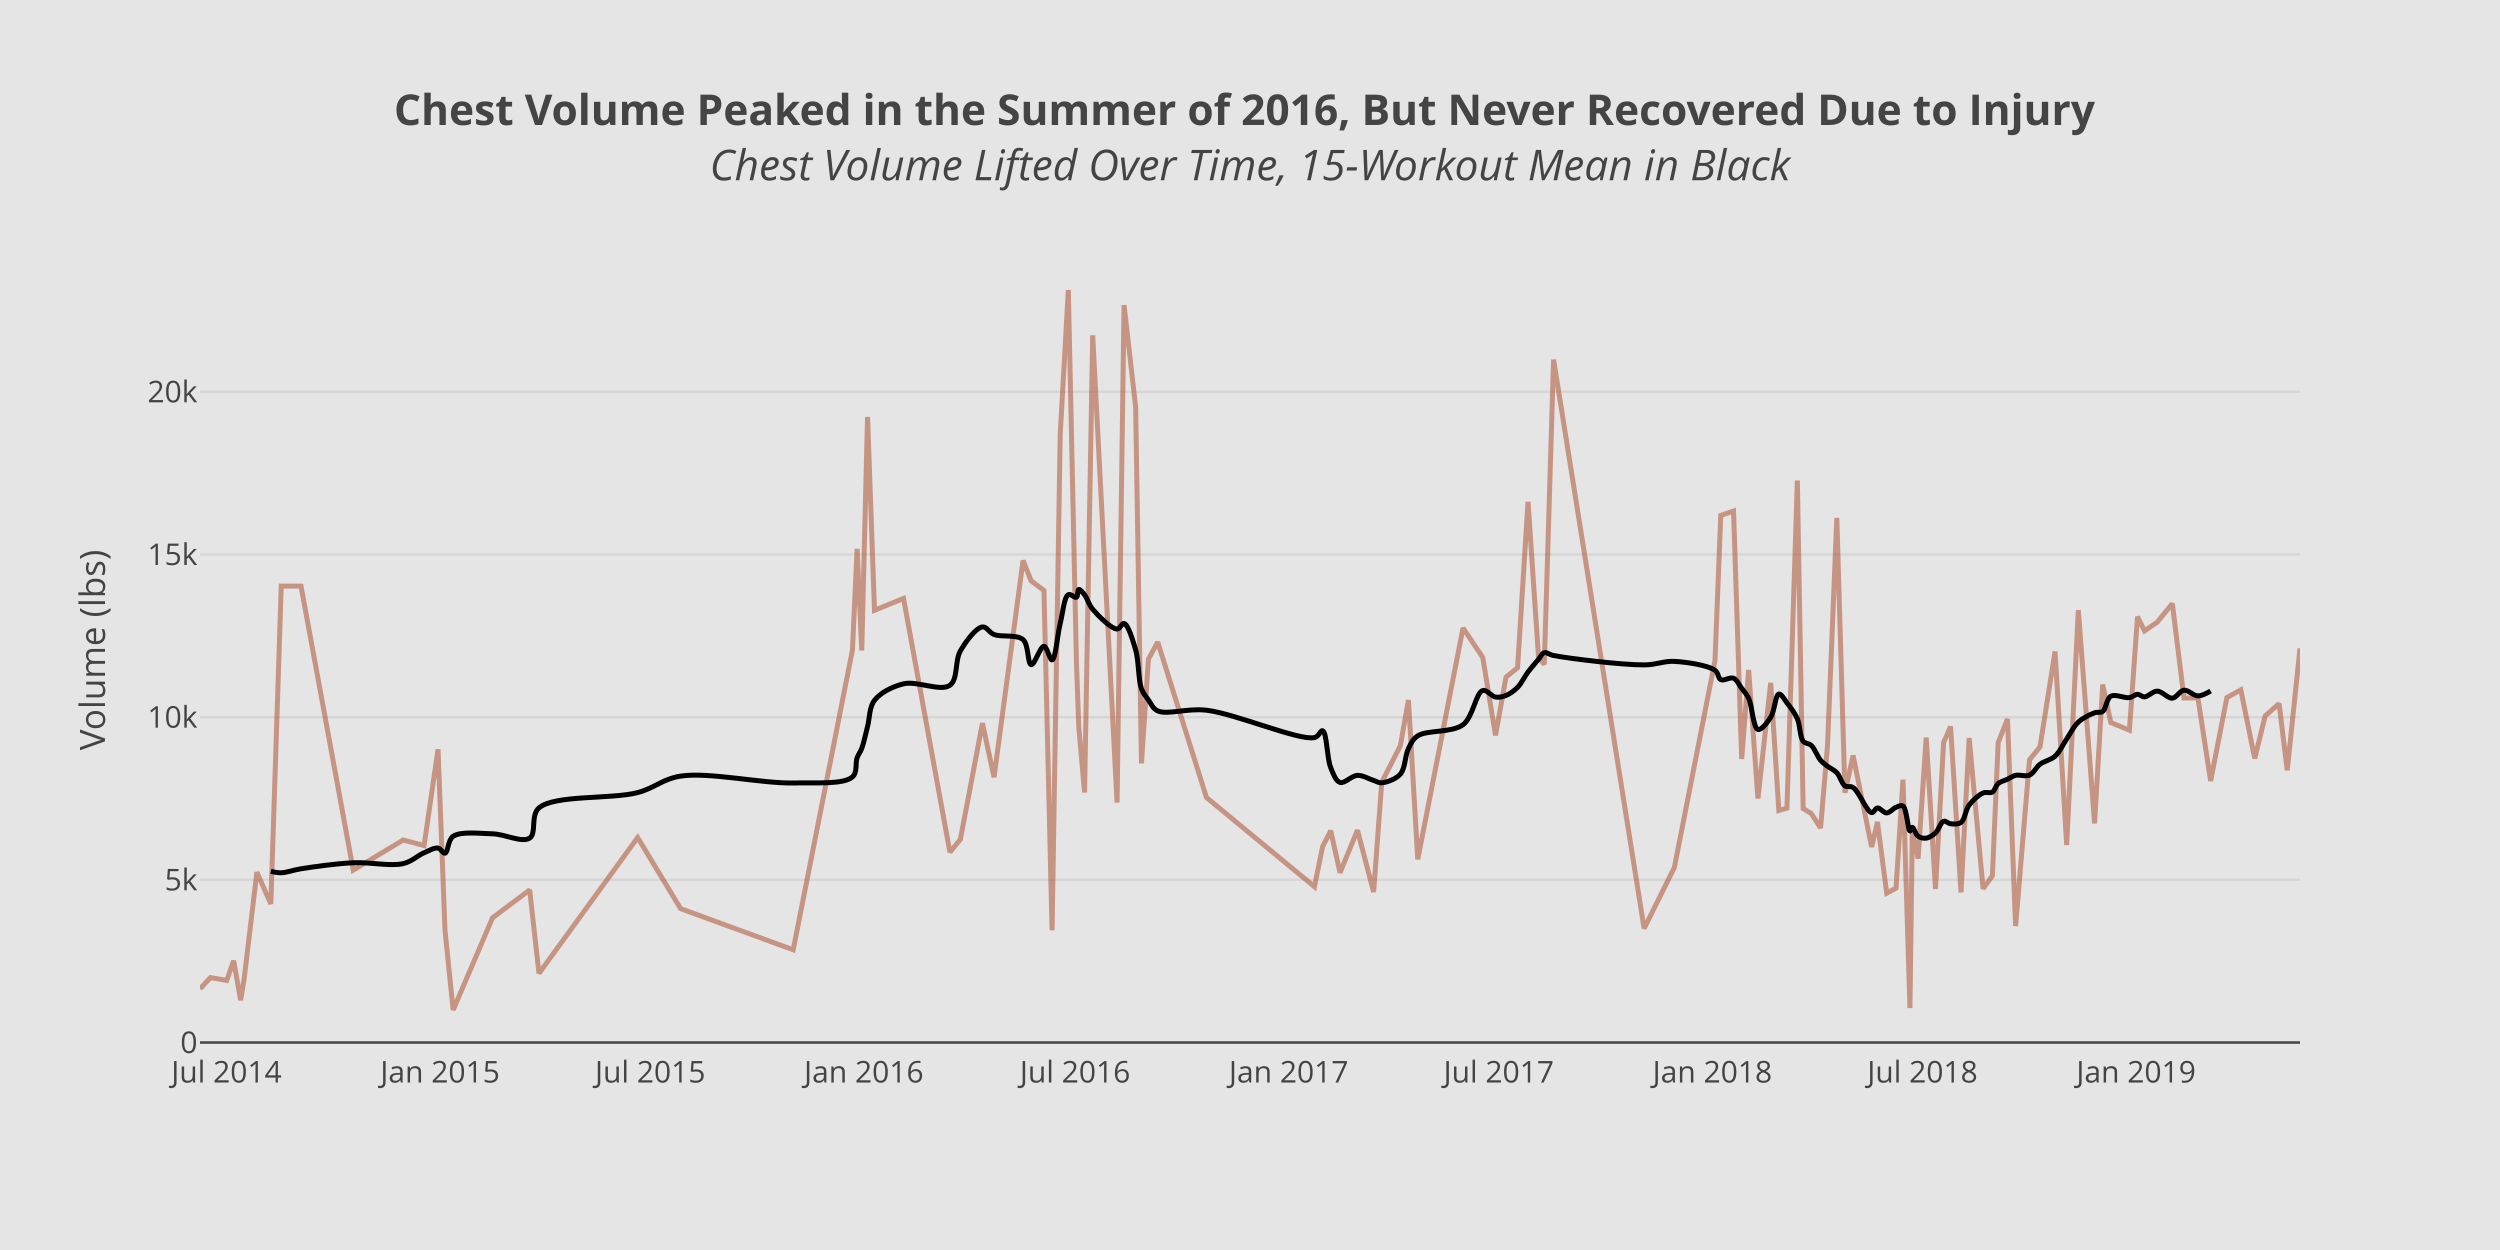
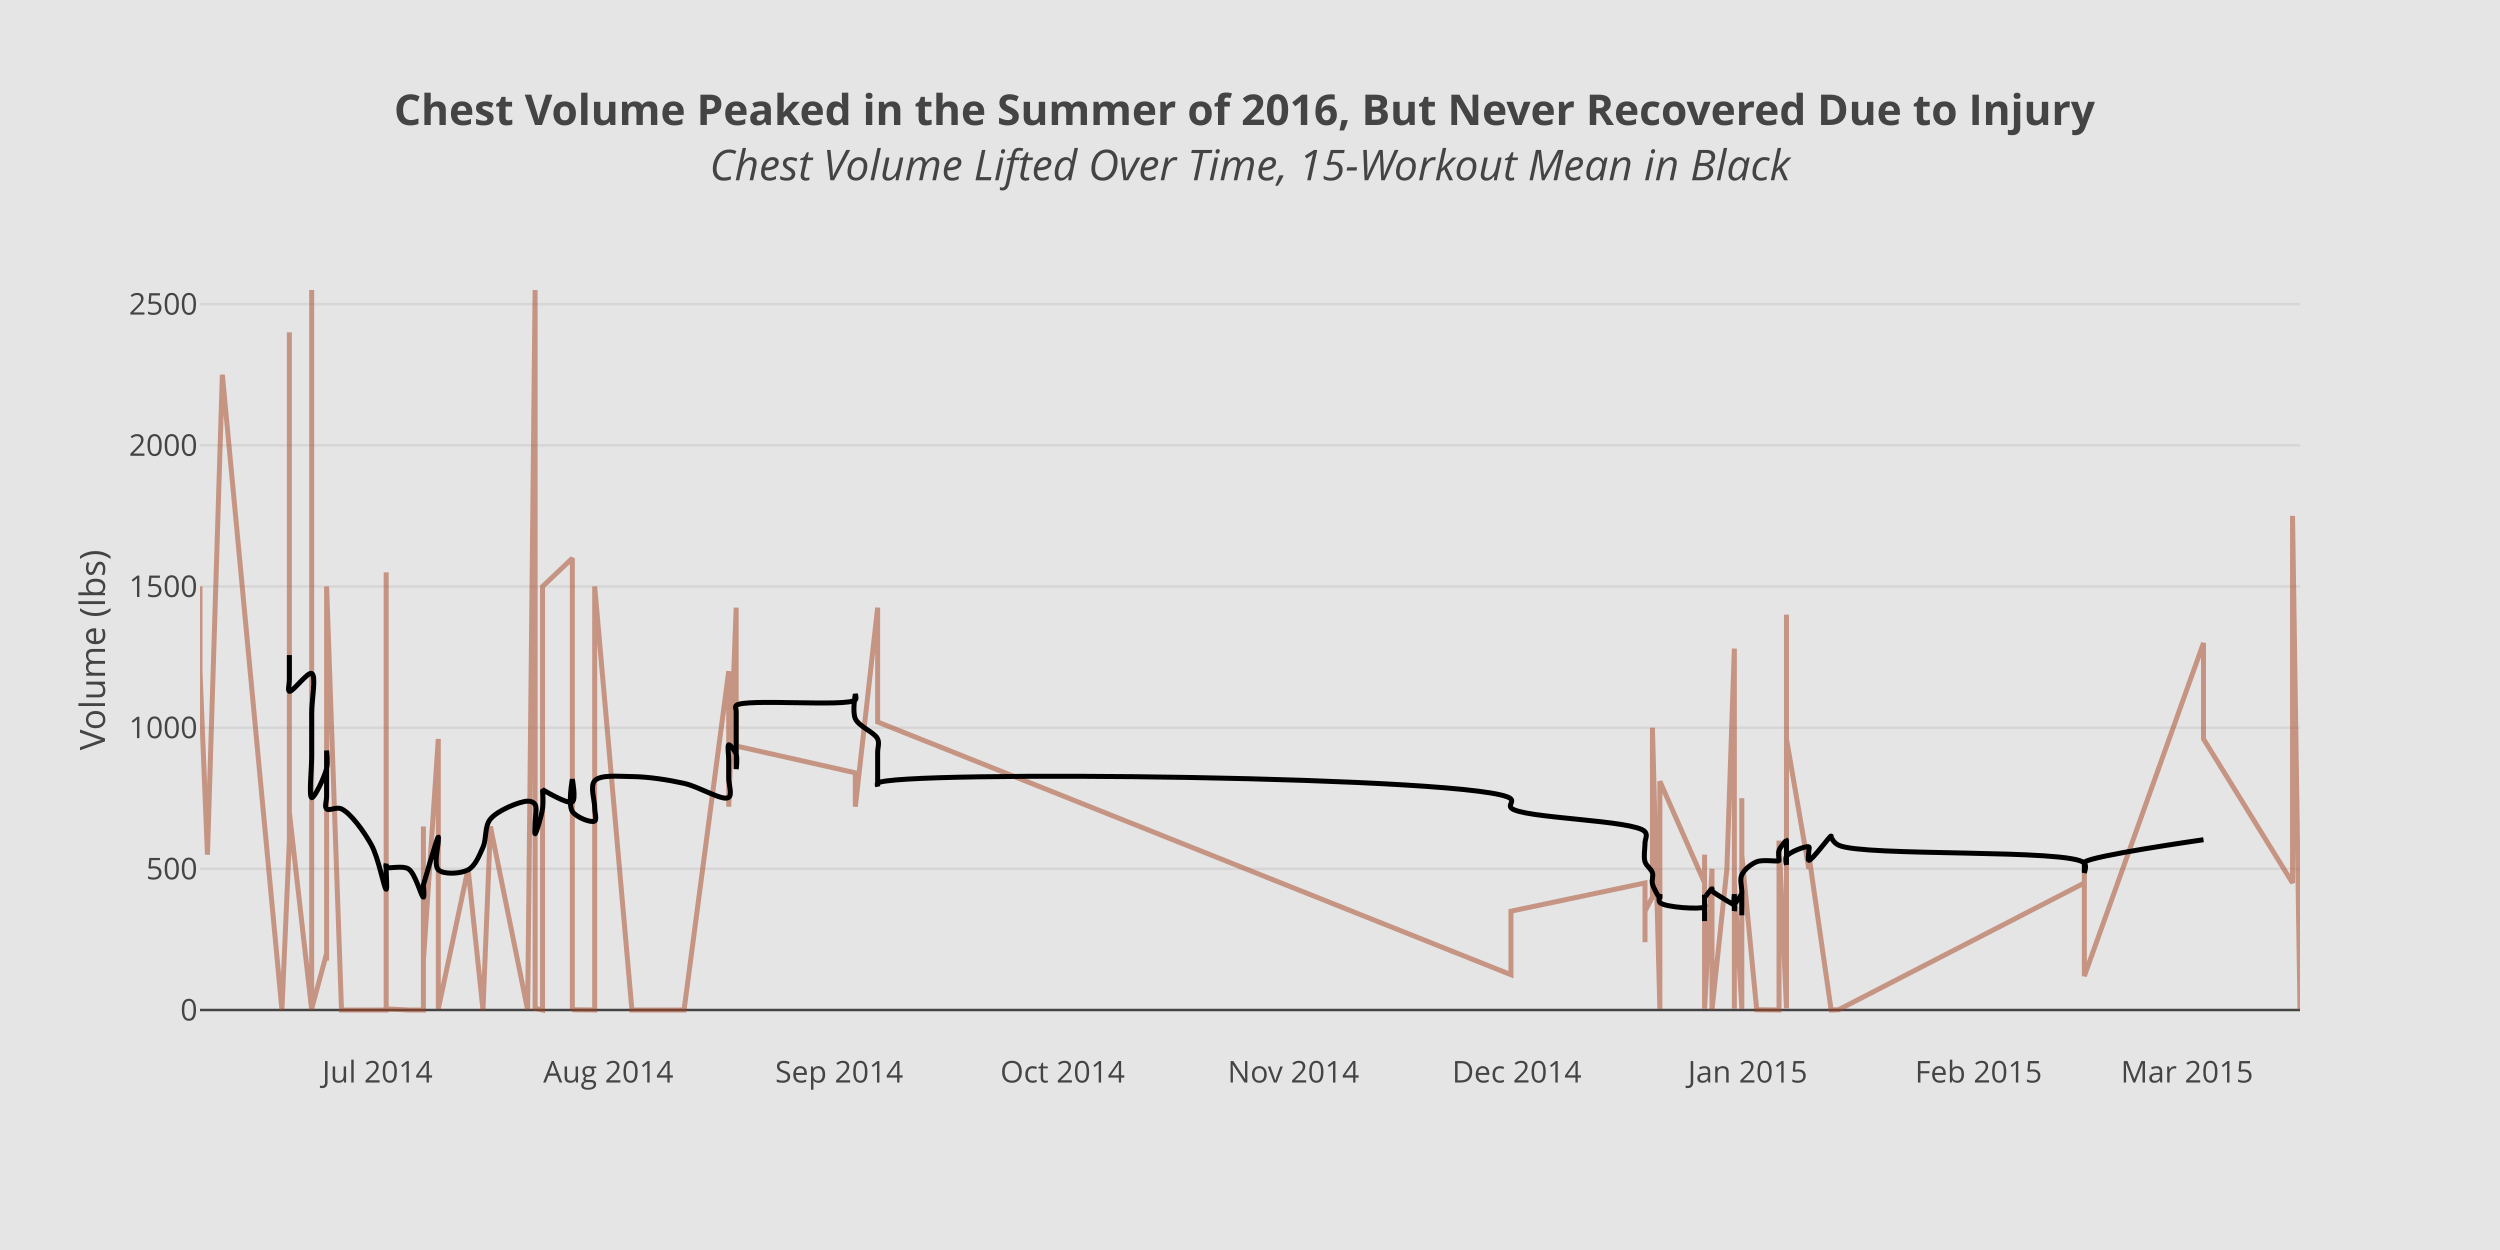
<svg xmlns="http://www.w3.org/2000/svg" class="main-svg" width="1000" height="500" viewBox="0 0 1000 500">
  <rect x="0" y="0" width="1000" height="500" style="fill: rgb(229, 229, 229); fill-opacity: 1;" />
-   <defs id="defs-c18dee">
+   <defs id="defs-567acd">
    <g class="clips">
-       <clipPath id="clipc18deexyplot" class="plotclip">
+       <clipPath id="clip567acdxyplot" class="plotclip">
        <rect width="840" height="320" />
      </clipPath>
-       <clipPath class="axesclip" id="clipc18deex">
+       <clipPath class="axesclip" id="clip567acdx">
        <rect x="80" y="0" width="840" height="500" />
      </clipPath>
-       <clipPath class="axesclip" id="clipc18deey">
+       <clipPath class="axesclip" id="clip567acdy">
        <rect x="0" y="100" width="1000" height="320" />
      </clipPath>
-       <clipPath class="axesclip" id="clipc18deexy">
+       <clipPath class="axesclip" id="clip567acdxy">
        <rect x="80" y="100" width="840" height="320" />
      </clipPath>
    </g>
    <g class="gradients" />
  </defs>
  <g class="bglayer" />
  <g class="layer-below">
    <g class="imagelayer" />
    <g class="shapelayer" />
  </g>
  <g class="cartesianlayer">
    <g class="subplot xy">
      <g class="layer-subplot">
        <g class="shapelayer" />
        <g class="imagelayer" />
      </g>
      <g class="gridlayer">
        <g class="x" />
        <g class="y">
-           <path class="ygrid crisp" transform="translate(0,351.94)" d="M80,0h840" style="stroke: rgb(214, 214, 214); stroke-opacity: 1; stroke-width: 1px;" />
-           <path class="ygrid crisp" transform="translate(0,286.87)" d="M80,0h840" style="stroke: rgb(214, 214, 214); stroke-opacity: 1; stroke-width: 1px;" />
-           <path class="ygrid crisp" transform="translate(0,221.8)" d="M80,0h840" style="stroke: rgb(214, 214, 214); stroke-opacity: 1; stroke-width: 1px;" />
-           <path class="ygrid crisp" transform="translate(0,156.73)" d="M80,0h840" style="stroke: rgb(214, 214, 214); stroke-opacity: 1; stroke-width: 1px;" />
+           <path class="ygrid crisp" transform="translate(0,347.53)" d="M80,0h840" style="stroke: rgb(214, 214, 214); stroke-opacity: 1; stroke-width: 1px;" />
+           <path class="ygrid crisp" transform="translate(0,291.06)" d="M80,0h840" style="stroke: rgb(214, 214, 214); stroke-opacity: 1; stroke-width: 1px;" />
+           <path class="ygrid crisp" transform="translate(0,234.59)" d="M80,0h840" style="stroke: rgb(214, 214, 214); stroke-opacity: 1; stroke-width: 1px;" />
+           <path class="ygrid crisp" transform="translate(0,178.12)" d="M80,0h840" style="stroke: rgb(214, 214, 214); stroke-opacity: 1; stroke-width: 1px;" />
+           <path class="ygrid crisp" transform="translate(0,121.65)" d="M80,0h840" style="stroke: rgb(214, 214, 214); stroke-opacity: 1; stroke-width: 1px;" />
        </g>
      </g>
      <g class="zerolinelayer">
-         <path class="yzl zl crisp" transform="translate(0,417.01)" d="M80,0h840" style="stroke: rgb(68, 68, 68); stroke-opacity: 1; stroke-width: 1px;" />
+         <path class="yzl zl crisp" transform="translate(0,404)" d="M80,0h840" style="stroke: rgb(68, 68, 68); stroke-opacity: 1; stroke-width: 1px;" />
      </g>
      <path class="xlines-below" />
      <path class="ylines-below" />
      <g class="overlines-below" />
      <g class="xaxislayer-below" />
      <g class="yaxislayer-below" />
      <g class="overaxes-below" />
-       <g class="plot" transform="translate(80, 100)" clip-path="url(#clipc18deexyplot)">
+       <g class="plot" transform="translate(80, 100)" clip-path="url(#clip567acdxyplot)">
        <g class="scatterlayer mlayer">
-           <g class="trace scatter tracec8136274-f528-4ab6-af9e-9ebcc5fac378" style="stroke-miterlimit: 2; opacity: 0.5;">
+           <g class="trace scatter trace3b38afdc-90a9-4998-97b4-71c5750dcb93" style="stroke-miterlimit: 2; opacity: 0.5;">
            <g class="fills" />
            <g class="errorbars" />
            <g class="lines">
-               <path class="js-line" d="M0,295.54L4.18,291.05L10.68,292.16L13.47,284.28L16.25,300.1L17.65,291.64L22.75,248.87L28.33,261.57L32.5,134.43L40.4,134.43L61.29,248.04L81.28,236L89.64,238.21L95.21,199.71L98,272.12L101.25,304L117.03,267.11L131.87,255.98L135.59,289.36L175.06,235.03L192.24,263.46L237.28,279.92L260.98,160L262.84,119.53L264.7,160.2L267.02,66.79L269.8,144.12L281.41,139.37L299.97,240.88L304.15,235.74L312.97,189.28L317.61,210.88L329.22,124.21L332.47,132.35L337.58,136.18L340.83,272.12L344.08,73.85L347.33,16L350.58,165.08L351.51,190.78L353.83,217L357.08,34.14L366.83,221.04L369.62,22.05L374.26,62.79L376.58,205.35L379.37,163.64L383.08,156.81L402.59,219.01L445.79,254.68L449.04,238.64L452.29,232.29L456.01,249.08L462.97,232.08L469.45,256.81L472.7,212.89L480.13,198.33L483.38,180.04L487.1,243.75L505.21,151.2L513.1,162.98L518.21,194.16L522.39,170.87L527.03,167.09L531.21,100.72L535.39,162.6L537.71,165.79L541.43,43.85L577.65,271.4L589.74,247L605.99,164.28L608.31,106.17L613.42,104.42L616.67,203.6L619.46,168L623.17,219.4L628.28,173.14L631.53,224.21L634.78,223.25L638.94,92.2L641.26,223.44L644.51,225.4L648.23,231.19L651.01,198.12L654.73,107.16L657.98,217.12L661.23,202.17L668.66,238.79L670.98,228.79L674.69,257.28L678.41,255.24L681.19,211.87L683.98,303.22L684.91,232.8L687.23,243.46L690.48,195.03L694.2,255.57L697.45,196.97L700.23,190.62L704.41,256.97L707.66,195.2L713.23,255.48L716.95,250.32L719.27,197.02L722.99,187.58L726.24,270.42L731.81,203.92L735.99,198.77L742.02,160.59L746.67,238.02L751.33,144.06L757.83,229.38L761.08,173.82L764.33,189.02L771.76,192.07L775.01,146.66L777.8,152.36L782.9,148.86L788.94,141.44L793.58,179.18L799.16,179.17L804.26,212.37L810.75,179.05L816.32,175.93L821.89,203.4L826.07,186.35L831.64,181.46L834.89,208.13L840,159.35" style="vector-effect: non-scaling-stroke; fill: none; stroke: rgb(166, 67, 31); stroke-opacity: 1; stroke-width: 2px; opacity: 1;" />
+               <path class="js-line" d="M0,134.59L0,168.47L2.98,241.88L8.94,49.88L8.94,49.88L32.77,304L35.74,236.24L35.74,32.94L35.74,224.94L44.68,304L44.68,16L44.68,303.44L50.64,281.41L50.64,284.24L50.64,134.59L56.6,304L74.47,304L74.47,128.94L74.47,303.55L83.4,304L89.36,304L89.36,230.59L89.36,284.24L95.32,195.58L95.32,303.55L107.23,247.53L113.19,304L116.17,230.59L131.06,304L134.04,16L134.04,303.32L137.02,304L137.02,134.59L148.94,123.29L148.94,304L148.94,303.89L157.87,304L157.87,134.59L172.77,304L193.62,304L211.49,168.47L211.49,222.68L214.47,143.06L214.47,207.44L214.47,198.4L262.13,209.13L262.13,222.68L271.06,143.06L271.06,188.8L524.38,289.88L524.38,264.47L578,253.18L578,276.89L578,264.47L580.98,258.82L580.98,191.06L583.95,303.55L583.95,212.52L601.83,253.18L601.83,241.88L601.83,303.44L601.83,303.44L604.8,247.53L604.8,303.89L610.76,247.53L613.74,159.44L613.74,303.44L613.74,202.35L613.74,253.18L616.72,302.98L616.72,303.55L616.72,219.29L616.72,241.88L622.68,303.89L631.61,304L631.61,241.88L631.61,236.24L634.59,303.32L634.59,145.88L634.59,195.58L643.53,247.53L643.53,241.88L652.46,304L655.44,303.89L753.74,253.18L753.74,247.53L753.74,290.45L801.4,157.18L801.4,195.58L837.02,253.18L837.02,106.35L840,304" style="vector-effect: non-scaling-stroke; fill: none; stroke: rgb(166, 67, 31); stroke-opacity: 1; stroke-width: 2px; opacity: 1;" />
            </g>
            <g class="points" />
            <g class="text" />
          </g>
-           <g class="trace scatter trace6c88dcf7-ee22-4f39-8d19-6bd2d810a6d9" style="stroke-miterlimit: 2; opacity: 1;">
+           <g class="trace scatter trace11411da6-730a-40f0-9161-da1a0ee5cb5b" style="stroke-miterlimit: 2; opacity: 1;">
            <g class="fills" />
            <g class="errorbars" />
            <g class="lines">
-               <path class="js-line" d="M28.33,248.54Q30.89,249.16 32.5,249.11C34.72,249.04 37.13,248.03 40.4,247.51C45.69,246.67 54.39,245.44 61.29,245.1C68.02,244.77 76.16,246.64 81.28,245.44C84.79,244.61 87.1,242.18 89.64,241.1C91.65,240.25 93.72,238.98 95.21,239.22C96.36,239.4 97.15,241.5 98,241.29C99.25,240.98 99.13,235.95 101.25,234.52C104.33,232.45 111.86,233.4 117.03,233.53C122.06,233.66 128.8,237.25 131.87,235.24C134.7,233.39 132.13,226.15 135.59,223.16C141.74,217.84 164.71,219.78 175.06,217.03C182.08,215.16 185.01,211.56 192.24,210.45C203.56,208.71 224.66,213.45 237.28,213.19C246.45,213 257.41,213.88 260.98,210.77C263.03,208.98 262.09,205.19 262.84,203.12C263.39,201.61 264.12,200.92 264.7,199.37C265.56,197.09 266.21,193.65 267.02,190.59C267.9,187.25 267.66,182.89 269.8,180.12C272.18,177.04 276.91,174.64 281.41,173.53C286.72,172.22 296.23,176.79 299.97,174.11C303.26,171.75 301.89,164.32 304.15,160.37C306.3,156.6 310.37,151.1 312.97,150.77C314.66,150.56 315.61,153.01 317.61,153.8C320.52,154.95 326.75,153.69 329.22,155.84C331.55,157.87 330.99,165.64 332.47,165.86C333.84,166.06 336.1,158.47 337.58,158.52C338.82,158.56 339.9,164.12 340.83,163.97C342.26,163.74 342.93,153.94 344.08,149.38C345.11,145.3 345.63,138.75 347.33,137.85C348.24,137.37 349.88,139.28 350.58,138.92C351.26,138.56 350.96,135.92 351.51,135.77C352.05,135.62 353.07,136.97 353.83,137.94C354.93,139.35 355.46,141.8 357.08,143.72C359.31,146.36 364.56,151.61 366.83,151.62C368.04,151.62 368.71,149.17 369.62,149.39C371.25,149.79 373.12,156.01 374.26,159.95C375.59,164.55 375.28,171.96 376.58,175.49C377.33,177.53 378.32,178.51 379.37,179.96C380.47,181.47 381.04,183.43 383.08,184.36C386.84,186.08 394.88,183.18 402.59,184.09C414.24,185.46 439.71,196.42 445.79,195.03C447.67,194.6 448.13,191.99 449.04,192.3C450.75,192.88 450.76,203.36 452.29,207.08C453.33,209.6 454.28,212.41 456.01,212.97C457.8,213.55 460.67,210.24 462.97,210.15C465.15,210.06 467.66,211.64 469.45,212.18C470.72,212.56 471.42,213.22 472.7,213.12C474.7,212.97 478.37,211.67 480.13,209.66C482.15,207.36 481.99,202.13 483.38,199.4C484.44,197.31 485.03,195.71 487.1,194.33C490.67,191.95 500.83,193.18 505.21,189.89C509.24,186.86 510.35,177.02 513.1,176.21C514.76,175.72 516.55,178.56 518.21,178.83C519.64,179.06 521.02,178.73 522.39,178.18C523.97,177.54 525.64,176.35 527.03,174.94C528.63,173.32 529.77,170.71 531.21,168.79C532.56,166.99 534.19,165.16 535.39,163.75C536.27,162.71 536.74,161.36 537.71,161.08C538.73,160.78 539.52,161.82 541.43,162.2C547.26,163.37 568.81,166.01 577.65,165.96C582.76,165.93 585.43,164.34 589.74,164.56C594.78,164.81 603.16,166.11 605.99,168.11C607.45,169.14 607.15,171.3 608.31,171.86C609.56,172.47 612.03,170.72 613.42,171.29C614.82,171.87 615.65,173.98 616.67,175.34C617.66,176.66 618.6,177.53 619.46,179.32C620.87,182.25 621.31,191.32 623.17,191.81C624.54,192.17 626.94,189.01 628.28,186.92C629.87,184.45 630.17,177.88 631.53,177.6C632.48,177.4 633.69,179.72 634.78,181.12C636.16,182.89 637.88,185.11 638.94,187.52C640.11,190.17 639.9,194.78 641.26,196.48C642.11,197.55 643.51,197.23 644.51,198.16C645.9,199.44 646.97,202.64 648.23,204.11C649.14,205.17 649.99,205.71 651.01,206.5C652.14,207.37 653.63,207.92 654.73,209.08C656.01,210.43 656.67,213.44 657.98,214.35C658.94,215.02 660.08,214.26 661.23,214.99C663.46,216.41 666.78,224.83 668.66,225.07C669.58,225.19 670.08,223.26 670.98,223.18C672.04,223.08 673.46,225.22 674.69,225.19C675.94,225.16 677.22,223.36 678.41,222.91C679.37,222.55 680.41,221.92 681.19,222.41C682.68,223.34 683.17,232.27 683.98,232.39C684.31,232.44 684.53,230.93 684.91,230.93C685.51,230.93 686.22,233.78 687.23,234.49C688.13,235.12 689.39,235.42 690.48,235.26C691.71,235.08 693.1,234.14 694.2,233.14C695.47,231.98 696.25,228.87 697.45,228.49C698.32,228.22 699.19,229.38 700.23,229.5C701.47,229.64 703.27,229.8 704.41,228.97C705.95,227.85 706.17,223.99 707.66,222.01C709.12,220.08 711.44,217.97 713.23,217.2C714.5,216.65 715.96,217.42 716.95,216.83C717.99,216.21 718.26,214.29 719.27,213.43C720.28,212.57 721.79,212.26 722.99,211.69C724.11,211.16 724.97,210.44 726.24,210.14C727.81,209.77 730.21,210.74 731.81,210.04C733.48,209.31 734.36,206.94 735.99,205.71C737.73,204.39 740.3,204.03 742.02,202.48C743.92,200.77 745.11,197.88 746.67,195.6C748.22,193.33 749.41,190.6 751.33,188.84C753.16,187.16 755.98,185.79 757.83,185.13C759.05,184.69 760.13,185.25 761.08,184.57C762.45,183.58 762.61,179.43 764.33,178.49C766.12,177.51 769.82,179.35 771.76,179.05C773.09,178.84 773.96,177.76 775.01,177.74C775.97,177.72 776.74,178.8 777.8,178.76C779.26,178.71 781.13,176.44 782.9,176.45C784.83,176.46 787.1,179.42 788.94,179.27C790.63,179.13 791.91,176.26 793.58,176.08C795.31,175.89 797.34,178.34 799.16,178.36Q800.89,178.38 804.26,176.39" style="vector-effect: non-scaling-stroke; fill: none; stroke: rgb(0, 0, 0); stroke-opacity: 1; stroke-width: 2px; opacity: 1;" />
+               <path class="js-line" d="M35.74,162.03Q35.74,169.33 35.74,172.01C35.74,173.81 35.02,176.18 35.74,176.53C36.89,177.08 43.07,168.6 44.68,169.37C46.57,170.28 44.68,179.83 44.68,185.19C44.68,190.74 44.68,196.48 44.68,202.13C44.68,207.78 43.48,218.78 44.68,219.07C45.74,219.32 49.8,210.91 50.64,207.4C51.26,204.81 50.64,200.24 50.64,200.24C50.64,200.24 50.64,214.07 50.64,218.29C50.64,220.57 49.73,222.65 50.64,223.56C51.6,224.52 54.52,222.59 56.6,223.56C60.28,225.28 65.53,232.52 68.51,237.86C71.5,243.24 73.71,255.86 74.47,255.74C74.94,255.66 74.47,250.43 74.47,248.55C74.47,247.33 74.47,245.54 74.47,245.54C74.47,245.54 74.16,246.49 74.47,246.83C75.29,247.72 81.02,246.01 83.4,247.58C86.24,249.46 88.6,259.07 89.36,258.88C89.83,258.76 89.36,253.98 89.36,253.98C89.36,253.98 89.36,253.98 89.36,253.98C89.36,253.98 94.89,234.72 95.32,234.78C95.44,234.8 95.32,235.55 95.32,236.29C95.32,238.34 93.37,245.96 95.32,247.91C97.29,249.89 104.23,249.55 107.23,247.94C110.09,246.4 111.71,242.22 113.19,238.91C114.73,235.47 113.72,230.57 116.17,227.61C119.08,224.09 127.98,220.51 131.06,220.46C132.43,220.44 133.45,220.87 134.04,221.78C134.92,223.14 134.04,226.87 134.04,229C134.04,230.68 133.78,233.48 134.04,233.52C134.43,233.58 136.57,226.54 137.02,223.38C137.4,220.71 137.02,215.85 137.02,215.85C137.02,215.85 137.02,215.85 137.02,215.85C137.02,215.85 147.13,221.96 148.94,220.75C150.46,219.73 148.94,211.71 148.94,211.71C148.94,211.71 147.11,221.81 148.94,224.59C150.53,227.01 156.6,229.27 157.87,228.43C158.81,227.81 157.87,225.15 157.87,223.05C157.87,220.08 155.94,214.48 157.87,212.32C160.15,209.77 167.39,210.59 172.77,210.63C179.14,210.68 187,211.88 193.62,213.34C199.87,214.72 209.16,220.66 211.49,218.95C212.98,217.86 211.49,213.77 211.49,211.27C211.49,208.87 211.49,206.52 211.49,204.24C211.49,202.07 210.89,198.12 211.49,197.91C212.02,197.73 213.95,200.23 214.47,201.75C215.04,203.42 214.47,207.62 214.47,207.62C214.47,207.62 214.47,200.47 214.47,196.89C214.47,193.31 214.47,188.19 214.47,186.16C214.47,185.35 214.47,185.07 214.47,184.47C214.47,183.77 213.85,182.86 214.47,182.21C217.31,179.23 259.29,182.93 262.13,179.95C262.75,179.3 262.13,177.69 262.13,177.69C262.13,177.69 260.86,184.61 262.13,187.48C263.54,190.66 269.88,192.92 271.06,195.58C271.83,197.33 271.06,199.09 271.06,200.77C271.06,202.36 271.06,203.82 271.06,205.4C271.06,207.05 271.06,208.86 271.06,210.45C271.06,211.87 271.06,214.48 271.06,214.48C271.06,214.48 270.68,213.64 271.06,213.27C276.52,207.95 515.47,210.43 524.38,219.57C525.43,220.65 523.46,222 524.38,223.1C528.01,227.43 573.97,227.88 578,232.7C579.18,234.11 578,235.61 578,237.33C578,239.5 577.37,242.62 578,244.68C578.54,246.44 580.51,247.56 580.98,249.12C581.41,250.54 580.6,252.04 580.98,253.56C581.43,255.38 583.66,259.24 583.95,259.17C584.07,259.14 583.95,258.32 583.95,258.04C583.95,257.88 583.95,257.66 583.95,257.66C583.95,257.66 583.17,260.15 583.95,261.01C585.75,262.99 600.64,263.86 601.83,262.78C602.13,262.51 601.83,261.65 601.83,261.65C601.83,261.65 601.83,263.6 601.83,264.66C601.83,265.84 601.83,268.42 601.83,268.42C601.83,268.42 601.83,258.82 601.83,258.82C601.83,258.82 601.83,260.66 601.83,260.66C601.83,260.66 601.83,258.03 601.83,258.03C601.83,258.03 601.7,258.8 601.83,258.85C602.13,258.96 604.51,255.36 604.8,255.47C604.92,255.51 604.64,255.92 604.8,256.22C605.28,257.14 609.11,259.17 610.76,260.29C611.92,261.08 613.31,261.51 613.74,262.32C614.06,262.93 613.74,264.37 613.74,264.37C613.74,264.37 613.74,262.71 613.74,261.73C613.74,260.51 613.74,257.63 613.74,257.63C613.74,257.63 613.74,257.64 613.74,257.66C613.74,257.87 613.35,261.29 613.74,261.42C614.2,261.57 616.44,258.15 616.72,257.29C616.83,256.96 616.72,256.53 616.72,256.53C616.72,256.53 616.72,266.13 616.72,266.13C616.72,266.13 616.72,259.62 616.72,256.75C616.72,254.31 615.84,251.93 616.72,249.98C617.67,247.86 620.29,245.68 622.68,244.71C625.21,243.68 631.11,244.78 631.61,244.25C631.71,244.14 631.61,244.07 631.61,243.88C631.61,243.29 631.22,241.38 631.61,240.18C632.07,238.77 634.52,236.06 634.59,236.08C634.6,236.08 634.59,236.09 634.59,236.11C634.59,236.37 634.59,240.02 634.59,241.75C634.59,243.24 634.59,245.89 634.59,245.89C634.59,245.89 633.94,243.49 634.59,242.51C635.7,240.84 642.64,238.15 643.53,238.74C643.91,238.99 643.53,239.82 643.53,240.51C643.53,241.5 642.99,243.92 643.53,244.13C644.55,244.53 652.03,234.21 652.46,234.38C652.53,234.41 652.39,234.59 652.46,234.76C652.68,235.35 653.4,237.07 655.44,238.07C665.04,242.77 748.34,239.42 753.74,245.23C754.81,246.38 753.74,249.07 753.74,249.07C753.74,249.07 753.74,246.81 753.74,246.05C753.74,245.58 753.42,245.31 753.74,244.92C755.84,242.38 801.4,235.89 801.4,235.89Q801.4,235.89 801.4,235.89" style="vector-effect: non-scaling-stroke; fill: none; stroke: rgb(0, 0, 0); stroke-opacity: 1; stroke-width: 2px; opacity: 1;" />
            </g>
            <g class="points" />
            <g class="text" />
          </g>
        </g>
      </g>
      <g class="overplot" />
      <path class="xlines-above crisp" d="M0,0" style="fill: none;" />
      <path class="ylines-above crisp" d="M0,0" style="fill: none;" />
      <g class="overlines-above" />
      <g class="xaxislayer-above">
        <g class="xtick">
-           <text text-anchor="middle" x="0" y="433" transform="translate(90.6,0)" style="font-family: 'Open Sans', verdana, arial, sans-serif; font-size: 12px; fill: rgb(68, 68, 68); fill-opacity: 1; white-space: pre;">Jul 2014</text>
+           <text text-anchor="middle" x="0" y="433" transform="translate(150.99,0)" style="font-family: 'Open Sans', verdana, arial, sans-serif; font-size: 12px; fill: rgb(68, 68, 68); fill-opacity: 1; white-space: pre;">Jul 2014</text>
        </g>
        <g class="xtick">
-           <text text-anchor="middle" x="0" y="433" transform="translate(176.04,0)" style="font-family: 'Open Sans', verdana, arial, sans-serif; font-size: 12px; fill: rgb(68, 68, 68); fill-opacity: 1; white-space: pre;">Jan 2015</text>
+           <text text-anchor="middle" x="0" y="433" transform="translate(243.33,0)" style="font-family: 'Open Sans', verdana, arial, sans-serif; font-size: 12px; fill: rgb(68, 68, 68); fill-opacity: 1; white-space: pre;">Aug 2014</text>
        </g>
        <g class="xtick">
-           <text text-anchor="middle" x="0" y="433" transform="translate(260.09,0)" style="font-family: 'Open Sans', verdana, arial, sans-serif; font-size: 12px; fill: rgb(68, 68, 68); fill-opacity: 1; white-space: pre;">Jul 2015</text>
+           <text text-anchor="middle" x="0" y="433" transform="translate(335.67,0)" style="font-family: 'Open Sans', verdana, arial, sans-serif; font-size: 12px; fill: rgb(68, 68, 68); fill-opacity: 1; white-space: pre;">Sep 2014</text>
        </g>
        <g class="xtick">
-           <text text-anchor="middle" x="0" y="433" transform="translate(345.53,0)" style="font-family: 'Open Sans', verdana, arial, sans-serif; font-size: 12px; fill: rgb(68, 68, 68); fill-opacity: 1; white-space: pre;">Jan 2016</text>
+           <text text-anchor="middle" x="0" y="433" transform="translate(425.04,0)" style="font-family: 'Open Sans', verdana, arial, sans-serif; font-size: 12px; fill: rgb(68, 68, 68); fill-opacity: 1; white-space: pre;">Oct 2014</text>
        </g>
        <g class="xtick">
-           <text text-anchor="middle" x="0" y="433" transform="translate(430.04,0)" style="font-family: 'Open Sans', verdana, arial, sans-serif; font-size: 12px; fill: rgb(68, 68, 68); fill-opacity: 1; white-space: pre;">Jul 2016</text>
+           <text text-anchor="middle" x="0" y="433" transform="translate(517.38,0)" style="font-family: 'Open Sans', verdana, arial, sans-serif; font-size: 12px; fill: rgb(68, 68, 68); fill-opacity: 1; white-space: pre;">Nov 2014</text>
        </g>
        <g class="xtick">
-           <text text-anchor="middle" x="0" y="433" transform="translate(515.48,0)" style="font-family: 'Open Sans', verdana, arial, sans-serif; font-size: 12px; fill: rgb(68, 68, 68); fill-opacity: 1; white-space: pre;">Jan 2017</text>
+           <text text-anchor="middle" x="0" y="433" transform="translate(606.74,0)" style="font-family: 'Open Sans', verdana, arial, sans-serif; font-size: 12px; fill: rgb(68, 68, 68); fill-opacity: 1; white-space: pre;">Dec 2014</text>
        </g>
        <g class="xtick">
-           <text text-anchor="middle" x="0" y="433" transform="translate(599.52,0)" style="font-family: 'Open Sans', verdana, arial, sans-serif; font-size: 12px; fill: rgb(68, 68, 68); fill-opacity: 1; white-space: pre;">Jul 2017</text>
+           <text text-anchor="middle" x="0" y="433" transform="translate(699.08,0)" style="font-family: 'Open Sans', verdana, arial, sans-serif; font-size: 12px; fill: rgb(68, 68, 68); fill-opacity: 1; white-space: pre;">Jan 2015</text>
        </g>
        <g class="xtick">
-           <text text-anchor="middle" x="0" y="433" transform="translate(684.96,0)" style="font-family: 'Open Sans', verdana, arial, sans-serif; font-size: 12px; fill: rgb(68, 68, 68); fill-opacity: 1; white-space: pre;">Jan 2018</text>
+           <text text-anchor="middle" x="0" y="433" transform="translate(791.42,0)" style="font-family: 'Open Sans', verdana, arial, sans-serif; font-size: 12px; fill: rgb(68, 68, 68); fill-opacity: 1; white-space: pre;">Feb 2015</text>
        </g>
        <g class="xtick">
-           <text text-anchor="middle" x="0" y="433" transform="translate(769.01,0)" style="font-family: 'Open Sans', verdana, arial, sans-serif; font-size: 12px; fill: rgb(68, 68, 68); fill-opacity: 1; white-space: pre;">Jul 2018</text>
-         </g>
-         <g class="xtick">
-           <text text-anchor="middle" x="0" y="433" transform="translate(854.45,0)" style="font-family: 'Open Sans', verdana, arial, sans-serif; font-size: 12px; fill: rgb(68, 68, 68); fill-opacity: 1; white-space: pre;">Jan 2019</text>
+           <text text-anchor="middle" x="0" y="433" transform="translate(874.82,0)" style="font-family: 'Open Sans', verdana, arial, sans-serif; font-size: 12px; fill: rgb(68, 68, 68); fill-opacity: 1; white-space: pre;">Mar 2015</text>
        </g>
      </g>
      <g class="yaxislayer-above">
        <g class="ytick">
-           <text text-anchor="end" x="79" y="4.2" transform="translate(0,417.01)" style="font-family: 'Open Sans', verdana, arial, sans-serif; font-size: 12px; fill: rgb(68, 68, 68); fill-opacity: 1; white-space: pre;">0</text>
+           <text text-anchor="end" x="79" y="4.2" transform="translate(0,404)" style="font-family: 'Open Sans', verdana, arial, sans-serif; font-size: 12px; fill: rgb(68, 68, 68); fill-opacity: 1; white-space: pre;">0</text>
        </g>
        <g class="ytick">
-           <text text-anchor="end" x="79" y="4.2" transform="translate(0,351.94)" style="font-family: 'Open Sans', verdana, arial, sans-serif; font-size: 12px; fill: rgb(68, 68, 68); fill-opacity: 1; white-space: pre;">5k</text>
+           <text text-anchor="end" x="79" y="4.2" transform="translate(0,347.53)" style="font-family: 'Open Sans', verdana, arial, sans-serif; font-size: 12px; fill: rgb(68, 68, 68); fill-opacity: 1; white-space: pre;">500</text>
        </g>
        <g class="ytick">
-           <text text-anchor="end" x="79" y="4.2" transform="translate(0,286.87)" style="font-family: 'Open Sans', verdana, arial, sans-serif; font-size: 12px; fill: rgb(68, 68, 68); fill-opacity: 1; white-space: pre;">10k</text>
+           <text text-anchor="end" x="79" y="4.2" transform="translate(0,291.06)" style="font-family: 'Open Sans', verdana, arial, sans-serif; font-size: 12px; fill: rgb(68, 68, 68); fill-opacity: 1; white-space: pre;">1000</text>
        </g>
        <g class="ytick">
-           <text text-anchor="end" x="79" y="4.2" transform="translate(0,221.8)" style="font-family: 'Open Sans', verdana, arial, sans-serif; font-size: 12px; fill: rgb(68, 68, 68); fill-opacity: 1; white-space: pre;">15k</text>
+           <text text-anchor="end" x="79" y="4.2" transform="translate(0,234.59)" style="font-family: 'Open Sans', verdana, arial, sans-serif; font-size: 12px; fill: rgb(68, 68, 68); fill-opacity: 1; white-space: pre;">1500</text>
        </g>
        <g class="ytick">
-           <text text-anchor="end" x="79" y="4.2" transform="translate(0,156.73)" style="font-family: 'Open Sans', verdana, arial, sans-serif; font-size: 12px; fill: rgb(68, 68, 68); fill-opacity: 1; white-space: pre;">20k</text>
+           <text text-anchor="end" x="79" y="4.2" transform="translate(0,178.12)" style="font-family: 'Open Sans', verdana, arial, sans-serif; font-size: 12px; fill: rgb(68, 68, 68); fill-opacity: 1; white-space: pre;">2000</text>
+         </g>
+         <g class="ytick">
+           <text text-anchor="end" x="79" y="4.2" transform="translate(0,121.65)" style="font-family: 'Open Sans', verdana, arial, sans-serif; font-size: 12px; fill: rgb(68, 68, 68); fill-opacity: 1; white-space: pre;">2500</text>
        </g>
      </g>
      <g class="overaxes-above" />
    </g>
  </g>
  <g class="polarlayer" />
  <g class="ternarylayer" />
  <g class="geolayer" />
  <g class="pielayer" />
  <g class="glimages" />
-   <defs id="topdefs-c18dee">
+   <defs id="topdefs-567acd">
    <g class="clips" />
  </defs>
  <g class="layer-above">
    <g class="imagelayer" />
    <g class="shapelayer" />
  </g>
  <g class="infolayer">
    <g class="g-gtitle">
      <text class="gtitle" x="500" y="50" text-anchor="middle" dy="0em" style="font-family: 'Open Sans', verdana, arial, sans-serif; font-size: 17px; fill: rgb(68, 68, 68); opacity: 1; font-weight: normal; white-space: pre;">
        <tspan class="line" dy="0em" x="500" y="50">
          <tspan style="font-weight:bold">Chest Volume Peaked in the Summer of 2016, But Never Recovered Due to Injury</tspan>
        </tspan>
        <tspan class="line" dy="1.3em" x="500" y="50">
          <tspan style="font-style:italic">Chest Volume Lifted Over Time, 15-Workout Mean in Black</tspan>
        </tspan>
      </text>
    </g>
    <g class="g-xtitle" />
    <g class="g-ytitle">
      <text class="ytitle" transform="rotate(-90,42,260)" x="42" y="260" text-anchor="middle" style="font-family: 'Open Sans', verdana, arial, sans-serif; font-size: 14px; fill: rgb(68, 68, 68); opacity: 1; font-weight: normal; white-space: pre;">Volume (lbs)</text>
    </g>
  </g>
</svg>
